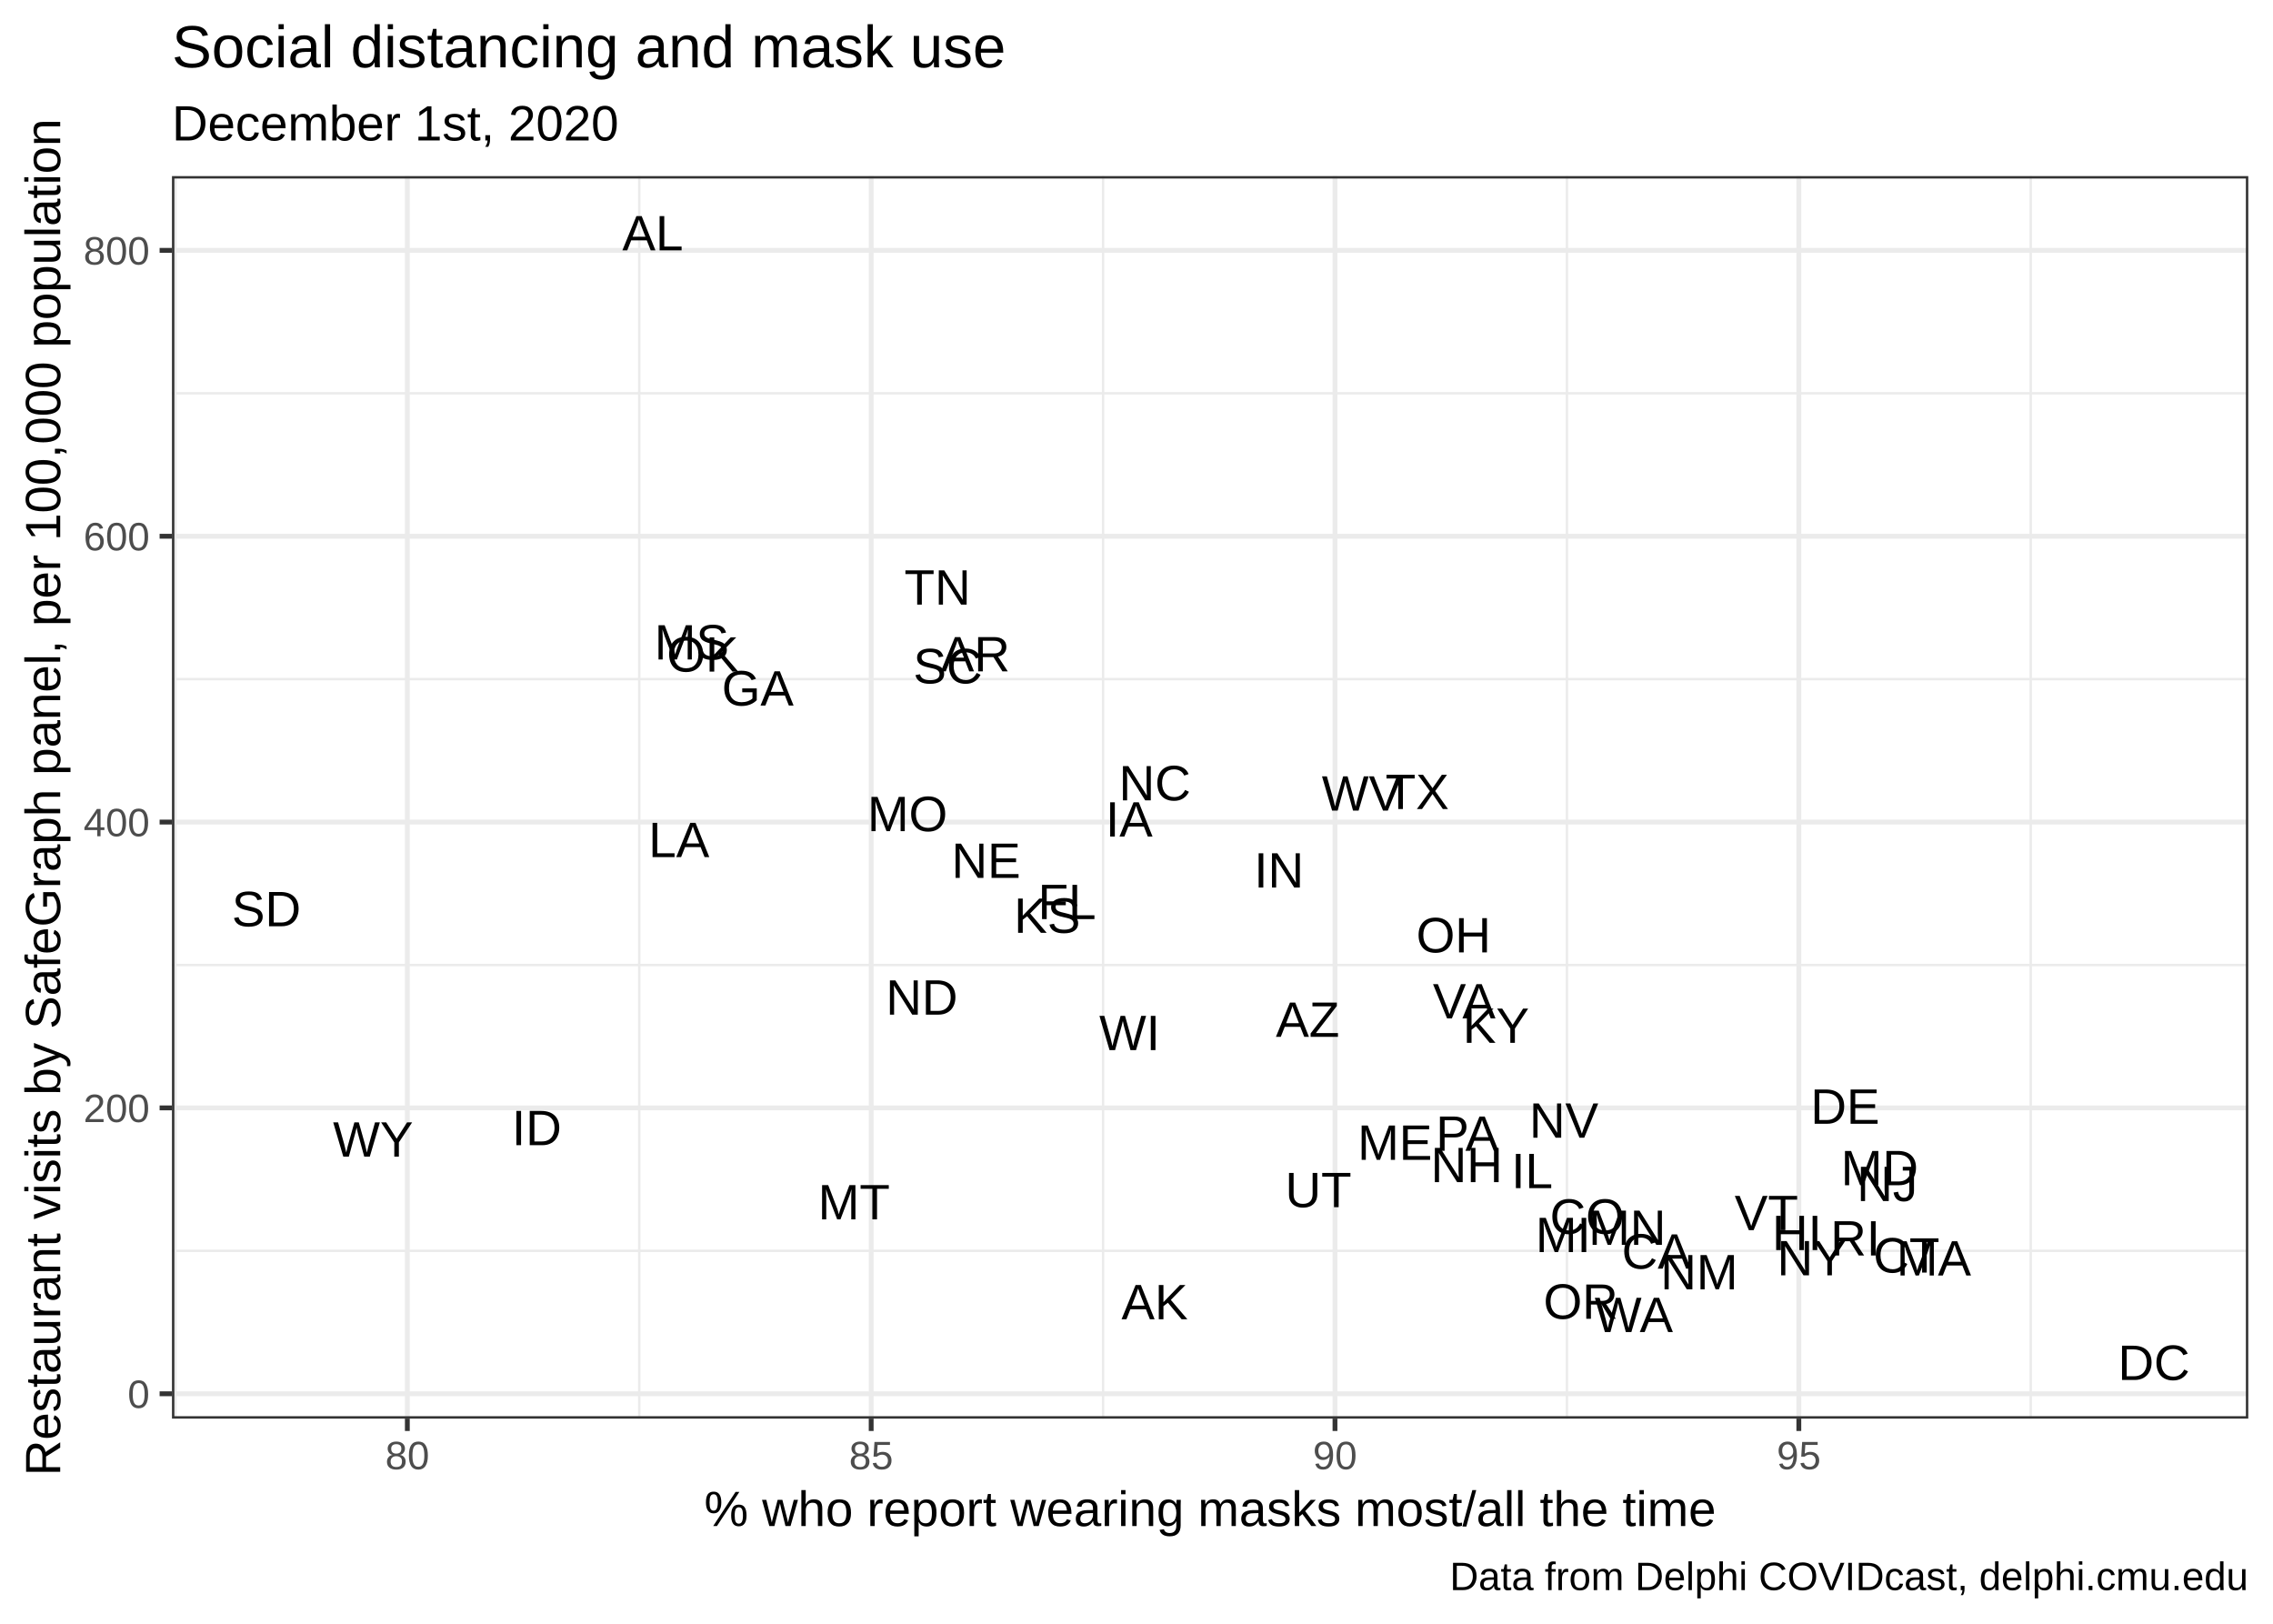
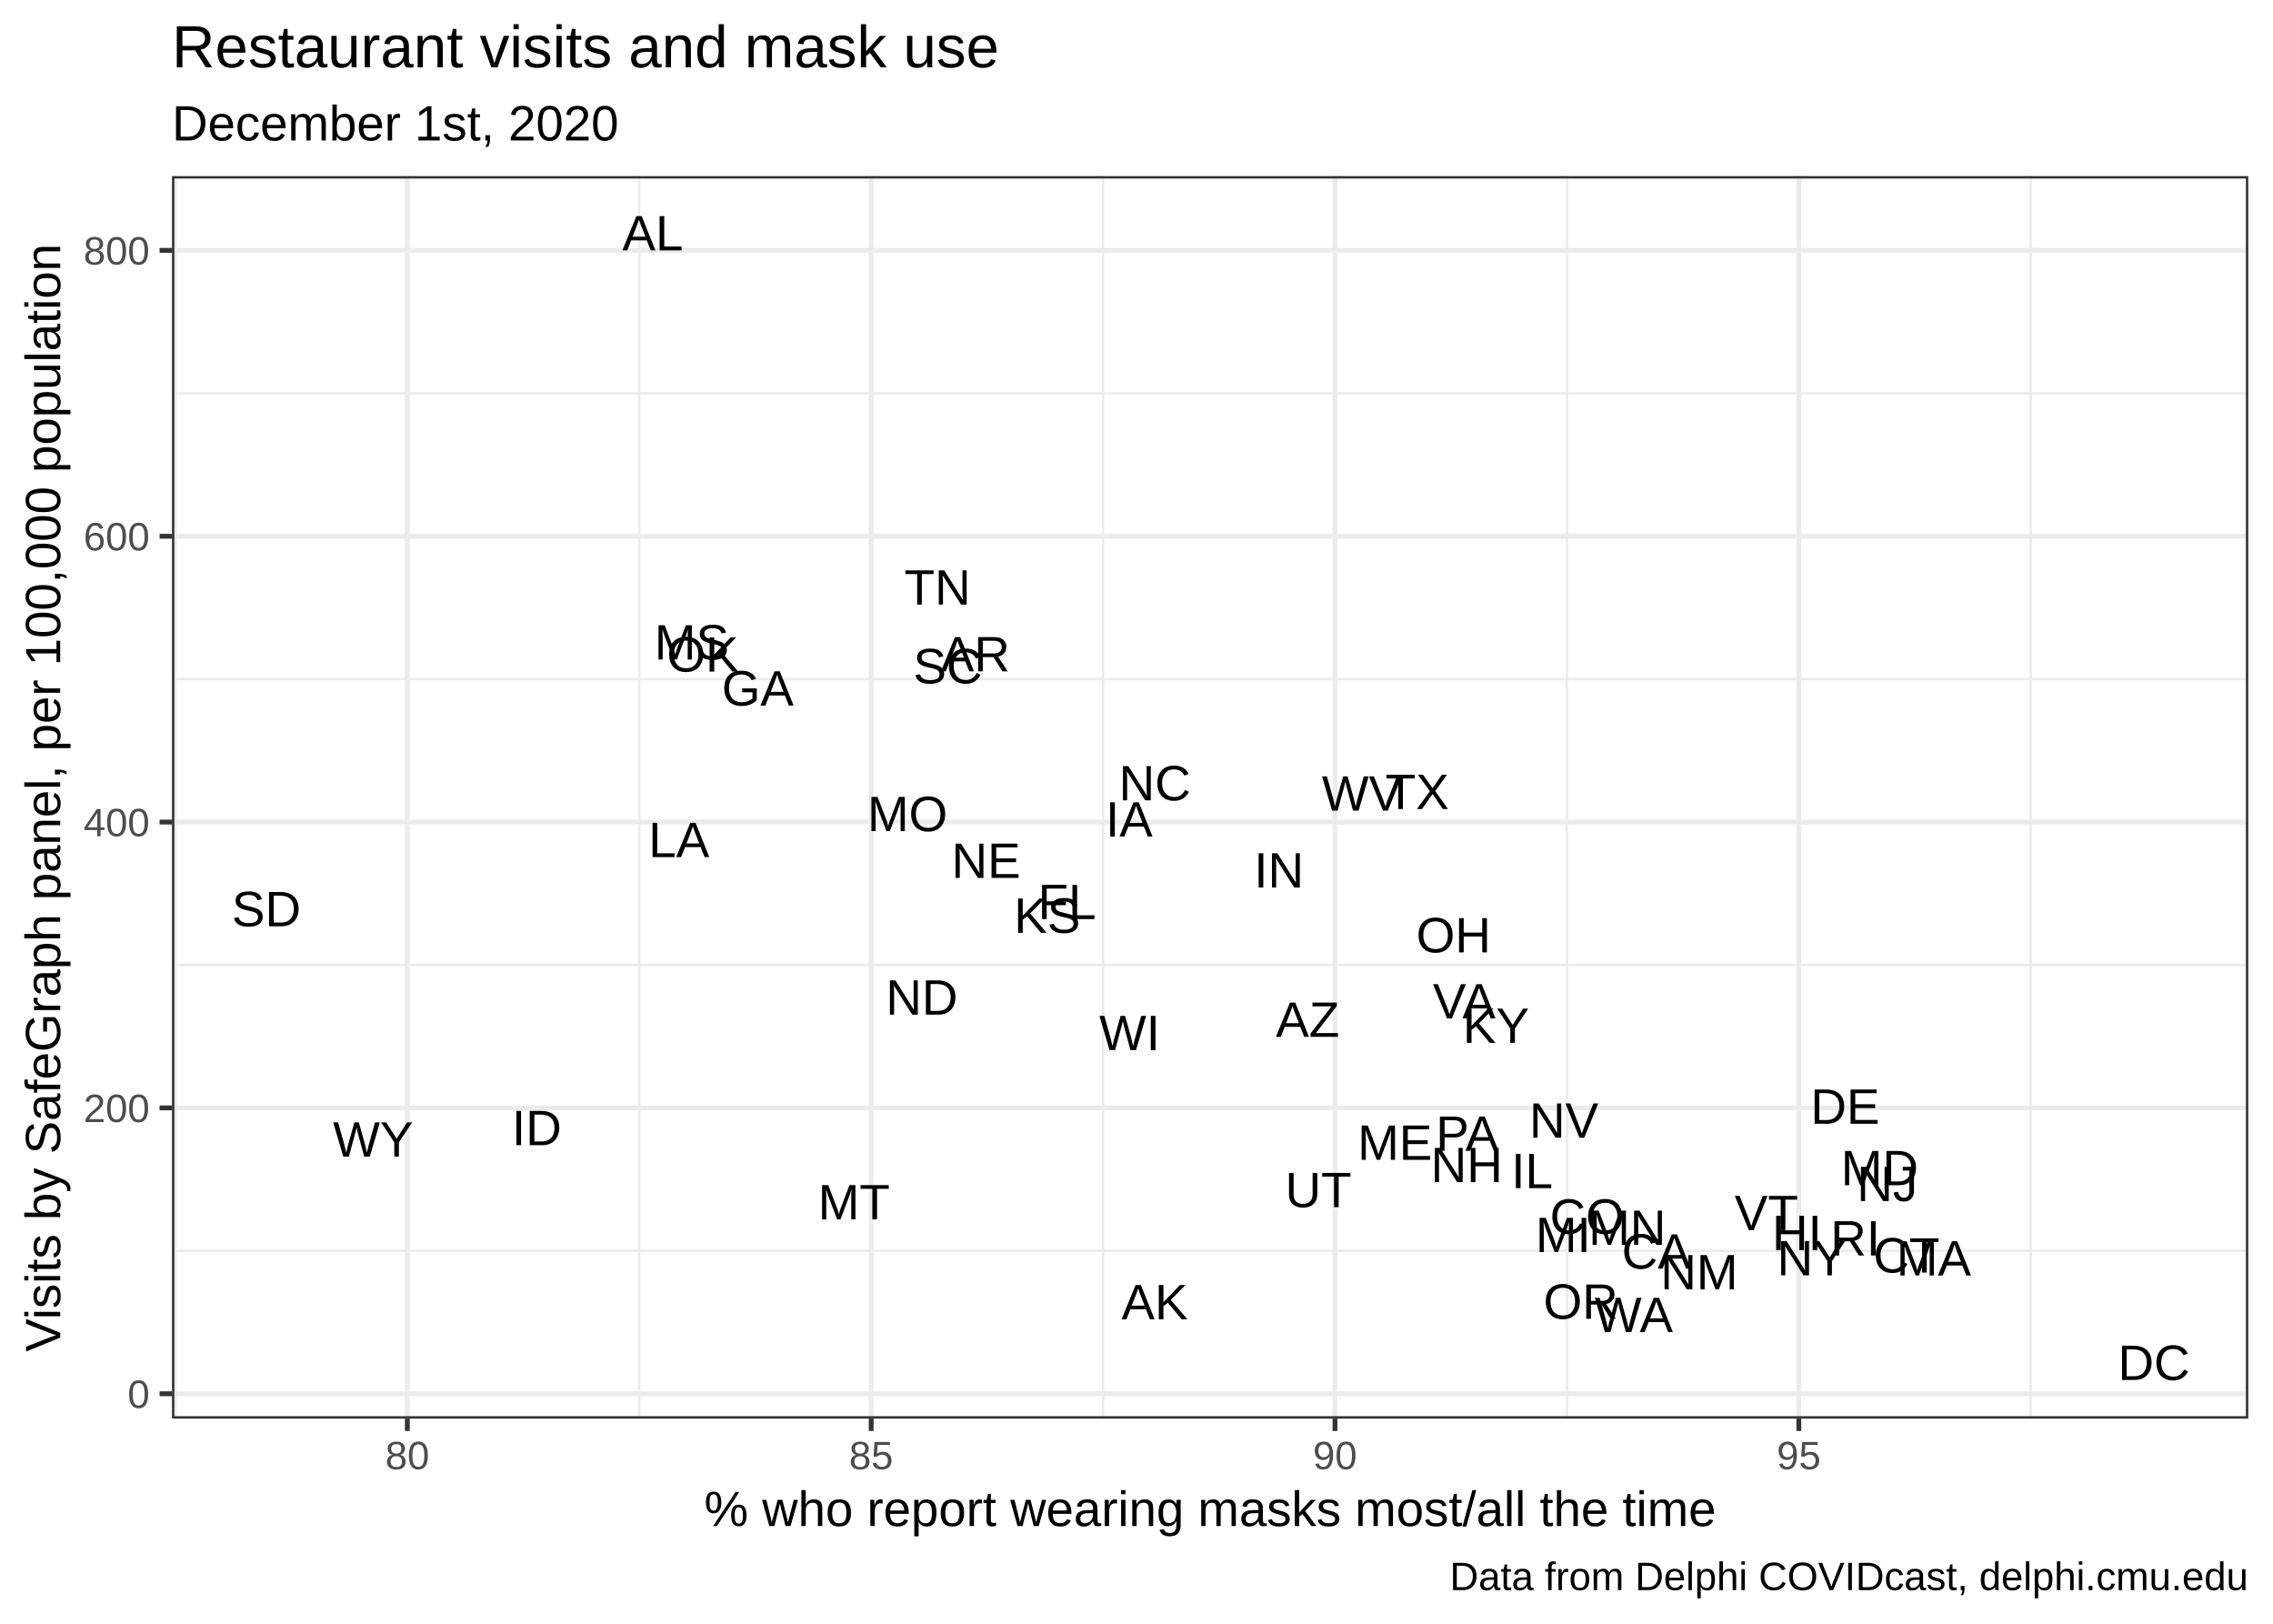
<svg xmlns="http://www.w3.org/2000/svg" viewBox="0 0 504.00 360.00">
  <defs>
    <style type="text/css">
    line, polyline, polygon, path, rect, circle {
      fill: none;
      stroke: #000000;
      stroke-linecap: round;
      stroke-linejoin: round;
      stroke-miterlimit: 10.00;
    }
  </style>
  </defs>
  <rect width="100%" height="100%" style="stroke: none; fill: #FFFFFF;" />
  <rect x="0.00" y="0.00" width="504.00" height="360.00" style="stroke-width: 1.07; stroke: #FFFFFF; fill: #FFFFFF;" />
  <defs>
    <clipPath id="cpMzguMTN8NDk4LjUyfDMxNC41MnwzOS4wNA==">
      <rect x="38.13" y="39.04" width="460.39" height="275.48" />
    </clipPath>
  </defs>
  <rect x="38.13" y="39.04" width="460.39" height="275.48" style="stroke-width: 1.07; stroke: none; fill: #FFFFFF;" clip-path="url(#cpMzguMTN8NDk4LjUyfDMxNC41MnwzOS4wNA==)" />
  <polyline points="38.13,277.32 498.52,277.32 " style="stroke-width: 0.53; stroke: #EBEBEB; stroke-linecap: butt;" clip-path="url(#cpMzguMTN8NDk4LjUyfDMxNC41MnwzOS4wNA==)" />
  <polyline points="38.13,213.95 498.52,213.95 " style="stroke-width: 0.53; stroke: #EBEBEB; stroke-linecap: butt;" clip-path="url(#cpMzguMTN8NDk4LjUyfDMxNC41MnwzOS4wNA==)" />
  <polyline points="38.13,150.57 498.52,150.57 " style="stroke-width: 0.53; stroke: #EBEBEB; stroke-linecap: butt;" clip-path="url(#cpMzguMTN8NDk4LjUyfDMxNC41MnwzOS4wNA==)" />
  <polyline points="38.13,87.20 498.52,87.20 " style="stroke-width: 0.53; stroke: #EBEBEB; stroke-linecap: butt;" clip-path="url(#cpMzguMTN8NDk4LjUyfDMxNC41MnwzOS4wNA==)" />
  <polyline points="38.90,314.52 38.90,39.04 " style="stroke-width: 0.53; stroke: #EBEBEB; stroke-linecap: butt;" clip-path="url(#cpMzguMTN8NDk4LjUyfDMxNC41MnwzOS4wNA==)" />
  <polyline points="141.74,314.52 141.74,39.04 " style="stroke-width: 0.53; stroke: #EBEBEB; stroke-linecap: butt;" clip-path="url(#cpMzguMTN8NDk4LjUyfDMxNC41MnwzOS4wNA==)" />
  <polyline points="244.59,314.52 244.59,39.04 " style="stroke-width: 0.53; stroke: #EBEBEB; stroke-linecap: butt;" clip-path="url(#cpMzguMTN8NDk4LjUyfDMxNC41MnwzOS4wNA==)" />
  <polyline points="347.44,314.52 347.44,39.04 " style="stroke-width: 0.53; stroke: #EBEBEB; stroke-linecap: butt;" clip-path="url(#cpMzguMTN8NDk4LjUyfDMxNC41MnwzOS4wNA==)" />
  <polyline points="450.28,314.52 450.28,39.04 " style="stroke-width: 0.53; stroke: #EBEBEB; stroke-linecap: butt;" clip-path="url(#cpMzguMTN8NDk4LjUyfDMxNC41MnwzOS4wNA==)" />
  <polyline points="38.13,309.01 498.52,309.01 " style="stroke-width: 1.07; stroke: #EBEBEB; stroke-linecap: butt;" clip-path="url(#cpMzguMTN8NDk4LjUyfDMxNC41MnwzOS4wNA==)" />
  <polyline points="38.13,245.63 498.52,245.63 " style="stroke-width: 1.07; stroke: #EBEBEB; stroke-linecap: butt;" clip-path="url(#cpMzguMTN8NDk4LjUyfDMxNC41MnwzOS4wNA==)" />
  <polyline points="38.13,182.26 498.52,182.26 " style="stroke-width: 1.07; stroke: #EBEBEB; stroke-linecap: butt;" clip-path="url(#cpMzguMTN8NDk4LjUyfDMxNC41MnwzOS4wNA==)" />
  <polyline points="38.13,118.89 498.52,118.89 " style="stroke-width: 1.07; stroke: #EBEBEB; stroke-linecap: butt;" clip-path="url(#cpMzguMTN8NDk4LjUyfDMxNC41MnwzOS4wNA==)" />
  <polyline points="38.13,55.51 498.52,55.51 " style="stroke-width: 1.07; stroke: #EBEBEB; stroke-linecap: butt;" clip-path="url(#cpMzguMTN8NDk4LjUyfDMxNC41MnwzOS4wNA==)" />
  <polyline points="90.32,314.52 90.32,39.04 " style="stroke-width: 1.07; stroke: #EBEBEB; stroke-linecap: butt;" clip-path="url(#cpMzguMTN8NDk4LjUyfDMxNC41MnwzOS4wNA==)" />
  <polyline points="193.17,314.52 193.17,39.04 " style="stroke-width: 1.07; stroke: #EBEBEB; stroke-linecap: butt;" clip-path="url(#cpMzguMTN8NDk4LjUyfDMxNC41MnwzOS4wNA==)" />
  <polyline points="296.01,314.52 296.01,39.04 " style="stroke-width: 1.07; stroke: #EBEBEB; stroke-linecap: butt;" clip-path="url(#cpMzguMTN8NDk4LjUyfDMxNC41MnwzOS4wNA==)" />
  <polyline points="398.86,314.52 398.86,39.04 " style="stroke-width: 1.07; stroke: #EBEBEB; stroke-linecap: butt;" clip-path="url(#cpMzguMTN8NDk4LjUyfDMxNC41MnwzOS4wNA==)" />
  <g clip-path="url(#cpMzguMTN8NDk4LjUyfDMxNC41MnwzOS4wNA==)">
    <text x="248.67" y="292.50" style="font-size: 11.04px; font-family: Arial;" textLength="14.73px" lengthAdjust="spacingAndGlyphs">AK</text>
  </g>
  <g clip-path="url(#cpMzguMTN8NDk4LjUyfDMxNC41MnwzOS4wNA==)">
    <text x="137.99" y="55.51" style="font-size: 11.04px; font-family: Arial;" textLength="13.50px" lengthAdjust="spacingAndGlyphs">AL</text>
  </g>
  <g clip-path="url(#cpMzguMTN8NDk4LjUyfDMxNC41MnwzOS4wNA==)">
    <text x="208.62" y="148.84" style="font-size: 11.04px; font-family: Arial;" textLength="15.34px" lengthAdjust="spacingAndGlyphs">AR</text>
  </g>
  <g clip-path="url(#cpMzguMTN8NDk4LjUyfDMxNC41MnwzOS4wNA==)">
    <text x="282.90" y="229.88" style="font-size: 11.04px; font-family: Arial;" textLength="14.11px" lengthAdjust="spacingAndGlyphs">AZ</text>
  </g>
  <g clip-path="url(#cpMzguMTN8NDk4LjUyfDMxNC41MnwzOS4wNA==)">
    <text x="359.59" y="281.27" style="font-size: 11.04px; font-family: Arial;" textLength="15.34px" lengthAdjust="spacingAndGlyphs">CA</text>
  </g>
  <g clip-path="url(#cpMzguMTN8NDk4LjUyfDMxNC41MnwzOS4wNA==)">
    <text x="343.65" y="273.55" style="font-size: 11.04px; font-family: Arial;" textLength="16.56px" lengthAdjust="spacingAndGlyphs">CO</text>
  </g>
  <g clip-path="url(#cpMzguMTN8NDk4LjUyfDMxNC41MnwzOS4wNA==)">
    <text x="415.36" y="282.14" style="font-size: 11.04px; font-family: Arial;" textLength="14.72px" lengthAdjust="spacingAndGlyphs">CT</text>
  </g>
  <g clip-path="url(#cpMzguMTN8NDk4LjUyfDMxNC41MnwzOS4wNA==)">
    <text x="469.62" y="305.95" style="font-size: 11.04px; font-family: Arial;" textLength="15.94px" lengthAdjust="spacingAndGlyphs">DC</text>
  </g>
  <g clip-path="url(#cpMzguMTN8NDk4LjUyfDMxNC41MnwzOS4wNA==)">
    <text x="401.46" y="249.15" style="font-size: 11.04px; font-family: Arial;" textLength="15.34px" lengthAdjust="spacingAndGlyphs">DE</text>
  </g>
  <g clip-path="url(#cpMzguMTN8NDk4LjUyfDMxNC41MnwzOS4wNA==)">
    <text x="230.15" y="203.77" style="font-size: 11.04px; font-family: Arial;" textLength="12.88px" lengthAdjust="spacingAndGlyphs">FL</text>
  </g>
  <g clip-path="url(#cpMzguMTN8NDk4LjUyfDMxNC41MnwzOS4wNA==)">
    <text x="160.03" y="156.42" style="font-size: 11.04px; font-family: Arial;" textLength="15.95px" lengthAdjust="spacingAndGlyphs">GA</text>
  </g>
  <g clip-path="url(#cpMzguMTN8NDk4LjUyfDMxNC41MnwzOS4wNA==)">
    <text x="392.93" y="277.16" style="font-size: 11.04px; font-family: Arial;" textLength="11.04px" lengthAdjust="spacingAndGlyphs">HI</text>
  </g>
  <g clip-path="url(#cpMzguMTN8NDk4LjUyfDMxNC41MnwzOS4wNA==)">
    <text x="245.15" y="185.48" style="font-size: 11.04px; font-family: Arial;" textLength="10.43px" lengthAdjust="spacingAndGlyphs">IA</text>
  </g>
  <g clip-path="url(#cpMzguMTN8NDk4LjUyfDMxNC41MnwzOS4wNA==)">
    <text x="113.49" y="253.90" style="font-size: 11.04px; font-family: Arial;" textLength="11.04px" lengthAdjust="spacingAndGlyphs">ID</text>
  </g>
  <g clip-path="url(#cpMzguMTN8NDk4LjUyfDMxNC41MnwzOS4wNA==)">
    <text x="335.11" y="263.42" style="font-size: 11.04px; font-family: Arial;" textLength="9.21px" lengthAdjust="spacingAndGlyphs">IL</text>
  </g>
  <g clip-path="url(#cpMzguMTN8NDk4LjUyfDMxNC41MnwzOS4wNA==)">
    <text x="278.07" y="196.78" style="font-size: 11.04px; font-family: Arial;" textLength="11.04px" lengthAdjust="spacingAndGlyphs">IN</text>
  </g>
  <g clip-path="url(#cpMzguMTN8NDk4LjUyfDMxNC41MnwzOS4wNA==)">
    <text x="224.84" y="206.82" style="font-size: 11.04px; font-family: Arial;" textLength="14.73px" lengthAdjust="spacingAndGlyphs">KS</text>
  </g>
  <g clip-path="url(#cpMzguMTN8NDk4LjUyfDMxNC41MnwzOS4wNA==)">
    <text x="324.35" y="231.21" style="font-size: 11.04px; font-family: Arial;" textLength="14.73px" lengthAdjust="spacingAndGlyphs">KY</text>
  </g>
  <g clip-path="url(#cpMzguMTN8NDk4LjUyfDMxNC41MnwzOS4wNA==)">
    <text x="143.79" y="190.03" style="font-size: 11.04px; font-family: Arial;" textLength="13.50px" lengthAdjust="spacingAndGlyphs">LA</text>
  </g>
  <g clip-path="url(#cpMzguMTN8NDk4LjUyfDMxNC41MnwzOS4wNA==)">
    <text x="420.50" y="282.79" style="font-size: 11.04px; font-family: Arial;" textLength="16.56px" lengthAdjust="spacingAndGlyphs">MA</text>
  </g>
  <g clip-path="url(#cpMzguMTN8NDk4LjUyfDMxNC41MnwzOS4wNA==)">
    <text x="408.19" y="262.77" style="font-size: 11.04px; font-family: Arial;" textLength="17.17px" lengthAdjust="spacingAndGlyphs">MD</text>
  </g>
  <g clip-path="url(#cpMzguMTN8NDk4LjUyfDMxNC41MnwzOS4wNA==)">
    <text x="301.02" y="257.14" style="font-size: 11.04px; font-family: Arial;" textLength="16.56px" lengthAdjust="spacingAndGlyphs">ME</text>
  </g>
  <g clip-path="url(#cpMzguMTN8NDk4LjUyfDMxNC41MnwzOS4wNA==)">
    <text x="340.48" y="277.60" style="font-size: 11.04px; font-family: Arial;" textLength="12.26px" lengthAdjust="spacingAndGlyphs">MI</text>
  </g>
  <g clip-path="url(#cpMzguMTN8NDk4LjUyfDMxNC41MnwzOS4wNA==)">
    <text x="352.23" y="276.01" style="font-size: 11.04px; font-family: Arial;" textLength="17.17px" lengthAdjust="spacingAndGlyphs">MN</text>
  </g>
  <g clip-path="url(#cpMzguMTN8NDk4LjUyfDMxNC41MnwzOS4wNA==)">
    <text x="192.32" y="184.28" style="font-size: 11.04px; font-family: Arial;" textLength="17.78px" lengthAdjust="spacingAndGlyphs">MO</text>
  </g>
  <g clip-path="url(#cpMzguMTN8NDk4LjUyfDMxNC41MnwzOS4wNA==)">
    <text x="145.11" y="146.22" style="font-size: 11.04px; font-family: Arial;" textLength="16.56px" lengthAdjust="spacingAndGlyphs">MS</text>
  </g>
  <g clip-path="url(#cpMzguMTN8NDk4LjUyfDMxNC41MnwzOS4wNA==)">
    <text x="181.38" y="270.34" style="font-size: 11.04px; font-family: Arial;" textLength="15.94px" lengthAdjust="spacingAndGlyphs">MT</text>
  </g>
  <g clip-path="url(#cpMzguMTN8NDk4LjUyfDMxNC41MnwzOS4wNA==)">
    <text x="248.09" y="177.45" style="font-size: 11.04px; font-family: Arial;" textLength="15.94px" lengthAdjust="spacingAndGlyphs">NC</text>
  </g>
  <g clip-path="url(#cpMzguMTN8NDk4LjUyfDMxNC41MnwzOS4wNA==)">
    <text x="196.42" y="224.95" style="font-size: 11.04px; font-family: Arial;" textLength="15.94px" lengthAdjust="spacingAndGlyphs">ND</text>
  </g>
  <g clip-path="url(#cpMzguMTN8NDk4LjUyfDMxNC41MnwzOS4wNA==)">
    <text x="210.98" y="194.64" style="font-size: 11.04px; font-family: Arial;" textLength="15.34px" lengthAdjust="spacingAndGlyphs">NE</text>
  </g>
  <g clip-path="url(#cpMzguMTN8NDk4LjUyfDMxNC41MnwzOS4wNA==)">
    <text x="317.25" y="262.09" style="font-size: 11.04px; font-family: Arial;" textLength="15.94px" lengthAdjust="spacingAndGlyphs">NH</text>
  </g>
  <g clip-path="url(#cpMzguMTN8NDk4LjUyfDMxNC41MnwzOS4wNA==)">
    <text x="411.72" y="266.29" style="font-size: 11.04px; font-family: Arial;" textLength="13.49px" lengthAdjust="spacingAndGlyphs">NJ</text>
  </g>
  <g clip-path="url(#cpMzguMTN8NDk4LjUyfDMxNC41MnwzOS4wNA==)">
    <text x="368.18" y="285.86" style="font-size: 11.04px; font-family: Arial;" textLength="17.17px" lengthAdjust="spacingAndGlyphs">NM</text>
  </g>
  <g clip-path="url(#cpMzguMTN8NDk4LjUyfDMxNC41MnwzOS4wNA==)">
    <text x="339.09" y="252.24" style="font-size: 11.04px; font-family: Arial;" textLength="15.34px" lengthAdjust="spacingAndGlyphs">NV</text>
  </g>
  <g clip-path="url(#cpMzguMTN8NDk4LjUyfDMxNC41MnwzOS4wNA==)">
    <text x="394.04" y="282.75" style="font-size: 11.04px; font-family: Arial;" textLength="15.34px" lengthAdjust="spacingAndGlyphs">NY</text>
  </g>
  <g clip-path="url(#cpMzguMTN8NDk4LjUyfDMxNC41MnwzOS4wNA==)">
    <text x="314.03" y="211.16" style="font-size: 11.04px; font-family: Arial;" textLength="16.56px" lengthAdjust="spacingAndGlyphs">OH</text>
  </g>
  <g clip-path="url(#cpMzguMTN8NDk4LjUyfDMxNC41MnwzOS4wNA==)">
    <text x="147.85" y="148.90" style="font-size: 11.04px; font-family: Arial;" textLength="15.95px" lengthAdjust="spacingAndGlyphs">OK</text>
  </g>
  <g clip-path="url(#cpMzguMTN8NDk4LjUyfDMxNC41MnwzOS4wNA==)">
    <text x="342.24" y="292.39" style="font-size: 11.04px; font-family: Arial;" textLength="16.56px" lengthAdjust="spacingAndGlyphs">OR</text>
  </g>
  <g clip-path="url(#cpMzguMTN8NDk4LjUyfDMxNC41MnwzOS4wNA==)">
    <text x="318.38" y="255.15" style="font-size: 11.04px; font-family: Arial;" textLength="14.73px" lengthAdjust="spacingAndGlyphs">PA</text>
  </g>
  <g clip-path="url(#cpMzguMTN8NDk4LjUyfDMxNC41MnwzOS4wNA==)">
    <text x="405.87" y="278.36" style="font-size: 11.04px; font-family: Arial;" textLength="11.04px" lengthAdjust="spacingAndGlyphs">RI</text>
  </g>
  <g clip-path="url(#cpMzguMTN8NDk4LjUyfDMxNC41MnwzOS4wNA==)">
    <text x="202.49" y="151.51" style="font-size: 11.04px; font-family: Arial;" textLength="15.34px" lengthAdjust="spacingAndGlyphs">SC</text>
  </g>
  <g clip-path="url(#cpMzguMTN8NDk4LjUyfDMxNC41MnwzOS4wNA==)">
    <text x="51.39" y="205.36" style="font-size: 11.04px; font-family: Arial;" textLength="15.34px" lengthAdjust="spacingAndGlyphs">SD</text>
  </g>
  <g clip-path="url(#cpMzguMTN8NDk4LjUyfDMxNC41MnwzOS4wNA==)">
    <text x="200.51" y="134.05" style="font-size: 11.04px; font-family: Arial;" textLength="14.72px" lengthAdjust="spacingAndGlyphs">TN</text>
  </g>
  <g clip-path="url(#cpMzguMTN8NDk4LjUyfDMxNC41MnwzOS4wNA==)">
    <text x="307.18" y="179.37" style="font-size: 11.04px; font-family: Arial;" textLength="14.11px" lengthAdjust="spacingAndGlyphs">TX</text>
  </g>
  <g clip-path="url(#cpMzguMTN8NDk4LjUyfDMxNC41MnwzOS4wNA==)">
    <text x="284.96" y="267.64" style="font-size: 11.04px; font-family: Arial;" textLength="14.72px" lengthAdjust="spacingAndGlyphs">UT</text>
  </g>
  <g clip-path="url(#cpMzguMTN8NDk4LjUyfDMxNC41MnwzOS4wNA==)">
    <text x="317.71" y="225.80" style="font-size: 11.04px; font-family: Arial;" textLength="14.73px" lengthAdjust="spacingAndGlyphs">VA</text>
  </g>
  <g clip-path="url(#cpMzguMTN8NDk4LjUyfDMxNC41MnwzOS4wNA==)">
    <text x="384.62" y="272.74" style="font-size: 11.04px; font-family: Arial;" textLength="14.11px" lengthAdjust="spacingAndGlyphs">VT</text>
  </g>
  <g clip-path="url(#cpMzguMTN8NDk4LjUyfDMxNC41MnwzOS4wNA==)">
    <text x="353.58" y="295.33" style="font-size: 11.04px; font-family: Arial;" textLength="17.78px" lengthAdjust="spacingAndGlyphs">WA</text>
  </g>
  <g clip-path="url(#cpMzguMTN8NDk4LjUyfDMxNC41MnwzOS4wNA==)">
    <text x="243.74" y="232.82" style="font-size: 11.04px; font-family: Arial;" textLength="13.49px" lengthAdjust="spacingAndGlyphs">WI</text>
  </g>
  <g clip-path="url(#cpMzguMTN8NDk4LjUyfDMxNC41MnwzOS4wNA==)">
    <text x="293.09" y="179.72" style="font-size: 11.04px; font-family: Arial;" textLength="17.78px" lengthAdjust="spacingAndGlyphs">WV</text>
  </g>
  <g clip-path="url(#cpMzguMTN8NDk4LjUyfDMxNC41MnwzOS4wNA==)">
    <text x="73.84" y="256.44" style="font-size: 11.04px; font-family: Arial;" textLength="17.78px" lengthAdjust="spacingAndGlyphs">WY</text>
  </g>
  <rect x="38.13" y="39.04" width="460.39" height="275.48" style="stroke-width: 1.07; stroke: #333333;" clip-path="url(#cpMzguMTN8NDk4LjUyfDMxNC41MnwzOS4wNA==)" />
  <defs>
    <clipPath id="cpMC4wMHw1MDQuMDB8MzYwLjAwfDAuMDA=">
      <rect x="0.00" y="0.00" width="504.00" height="360.00" />
    </clipPath>
  </defs>
  <g clip-path="url(#cpMC4wMHw1MDQuMDB8MzYwLjAwfDAuMDA=)">
    <text x="28.30" y="312.16" style="font-size: 8.80px; fill: #4D4D4D; font-family: Arial;" textLength="4.89px" lengthAdjust="spacingAndGlyphs">0</text>
  </g>
  <g clip-path="url(#cpMC4wMHw1MDQuMDB8MzYwLjAwfDAuMDA=)">
    <text x="18.51" y="248.78" style="font-size: 8.80px; fill: #4D4D4D; font-family: Arial;" textLength="14.68px" lengthAdjust="spacingAndGlyphs">200</text>
  </g>
  <g clip-path="url(#cpMC4wMHw1MDQuMDB8MzYwLjAwfDAuMDA=)">
    <text x="18.51" y="185.41" style="font-size: 8.80px; fill: #4D4D4D; font-family: Arial;" textLength="14.68px" lengthAdjust="spacingAndGlyphs">400</text>
  </g>
  <g clip-path="url(#cpMC4wMHw1MDQuMDB8MzYwLjAwfDAuMDA=)">
    <text x="18.51" y="122.03" style="font-size: 8.80px; fill: #4D4D4D; font-family: Arial;" textLength="14.68px" lengthAdjust="spacingAndGlyphs">600</text>
  </g>
  <g clip-path="url(#cpMC4wMHw1MDQuMDB8MzYwLjAwfDAuMDA=)">
    <text x="18.51" y="58.66" style="font-size: 8.80px; fill: #4D4D4D; font-family: Arial;" textLength="14.68px" lengthAdjust="spacingAndGlyphs">800</text>
  </g>
  <polyline points="35.39,309.01 38.13,309.01 " style="stroke-width: 1.07; stroke: #333333; stroke-linecap: butt;" clip-path="url(#cpMC4wMHw1MDQuMDB8MzYwLjAwfDAuMDA=)" />
  <polyline points="35.39,245.63 38.13,245.63 " style="stroke-width: 1.07; stroke: #333333; stroke-linecap: butt;" clip-path="url(#cpMC4wMHw1MDQuMDB8MzYwLjAwfDAuMDA=)" />
  <polyline points="35.39,182.26 38.13,182.26 " style="stroke-width: 1.07; stroke: #333333; stroke-linecap: butt;" clip-path="url(#cpMC4wMHw1MDQuMDB8MzYwLjAwfDAuMDA=)" />
  <polyline points="35.39,118.89 38.13,118.89 " style="stroke-width: 1.07; stroke: #333333; stroke-linecap: butt;" clip-path="url(#cpMC4wMHw1MDQuMDB8MzYwLjAwfDAuMDA=)" />
  <polyline points="35.39,55.51 38.13,55.51 " style="stroke-width: 1.07; stroke: #333333; stroke-linecap: butt;" clip-path="url(#cpMC4wMHw1MDQuMDB8MzYwLjAwfDAuMDA=)" />
  <polyline points="90.32,317.26 90.32,314.52 " style="stroke-width: 1.07; stroke: #333333; stroke-linecap: butt;" clip-path="url(#cpMC4wMHw1MDQuMDB8MzYwLjAwfDAuMDA=)" />
  <polyline points="193.17,317.26 193.17,314.52 " style="stroke-width: 1.07; stroke: #333333; stroke-linecap: butt;" clip-path="url(#cpMC4wMHw1MDQuMDB8MzYwLjAwfDAuMDA=)" />
  <polyline points="296.01,317.26 296.01,314.52 " style="stroke-width: 1.07; stroke: #333333; stroke-linecap: butt;" clip-path="url(#cpMC4wMHw1MDQuMDB8MzYwLjAwfDAuMDA=)" />
  <polyline points="398.86,317.26 398.86,314.52 " style="stroke-width: 1.07; stroke: #333333; stroke-linecap: butt;" clip-path="url(#cpMC4wMHw1MDQuMDB8MzYwLjAwfDAuMDA=)" />
  <g clip-path="url(#cpMC4wMHw1MDQuMDB8MzYwLjAwfDAuMDA=)">
    <text x="85.43" y="325.75" style="font-size: 8.80px; fill: #4D4D4D; font-family: Arial;" textLength="9.79px" lengthAdjust="spacingAndGlyphs">80</text>
  </g>
  <g clip-path="url(#cpMC4wMHw1MDQuMDB8MzYwLjAwfDAuMDA=)">
    <text x="188.27" y="325.75" style="font-size: 8.80px; fill: #4D4D4D; font-family: Arial;" textLength="9.79px" lengthAdjust="spacingAndGlyphs">85</text>
  </g>
  <g clip-path="url(#cpMC4wMHw1MDQuMDB8MzYwLjAwfDAuMDA=)">
    <text x="291.12" y="325.75" style="font-size: 8.80px; fill: #4D4D4D; font-family: Arial;" textLength="9.79px" lengthAdjust="spacingAndGlyphs">90</text>
  </g>
  <g clip-path="url(#cpMC4wMHw1MDQuMDB8MzYwLjAwfDAuMDA=)">
    <text x="393.97" y="325.75" style="font-size: 8.80px; fill: #4D4D4D; font-family: Arial;" textLength="9.79px" lengthAdjust="spacingAndGlyphs">95</text>
  </g>
  <g clip-path="url(#cpMC4wMHw1MDQuMDB8MzYwLjAwfDAuMDA=)">
    <text x="156.14" y="338.34" style="font-size: 11.00px; font-family: Arial;" textLength="224.36px" lengthAdjust="spacingAndGlyphs">% who report wearing masks most/all the time</text>
  </g>
  <g clip-path="url(#cpMC4wMHw1MDQuMDB8MzYwLjAwfDAuMDA=)">
-     <text transform="translate(13.35,327.21) rotate(-90)" style="font-size: 11.00px; font-family: Arial;" textLength="300.86px" lengthAdjust="spacingAndGlyphs">Restaurant visits by SafeGraph panel, per 100,000 population</text>
+     <text transform="translate(13.35,299.70) rotate(-90)" style="font-size: 11.00px; font-family: Arial;" textLength="245.83px" lengthAdjust="spacingAndGlyphs">Visits by SafeGraph panel, per 100,000 population</text>
  </g>
  <g clip-path="url(#cpMC4wMHw1MDQuMDB8MzYwLjAwfDAuMDA=)">
    <text x="38.13" y="31.14" style="font-size: 11.00px; font-family: Arial;" textLength="99.05px" lengthAdjust="spacingAndGlyphs">December 1st, 2020</text>
  </g>
  <g clip-path="url(#cpMC4wMHw1MDQuMDB8MzYwLjAwfDAuMDA=)">
-     <text x="38.13" y="14.93" style="font-size: 13.20px; font-family: Arial;" textLength="184.90px" lengthAdjust="spacingAndGlyphs">Social distancing and mask use</text>
+     <text x="38.13" y="14.93" style="font-size: 13.20px; font-family: Arial;" textLength="183.41px" lengthAdjust="spacingAndGlyphs">Restaurant visits and mask use</text>
  </g>
  <g clip-path="url(#cpMC4wMHw1MDQuMDB8MzYwLjAwfDAuMDA=)">
    <text x="321.47" y="352.54" style="font-size: 8.80px; font-family: Arial;" textLength="177.05px" lengthAdjust="spacingAndGlyphs">Data from Delphi COVIDcast, delphi.cmu.edu</text>
  </g>
</svg>
